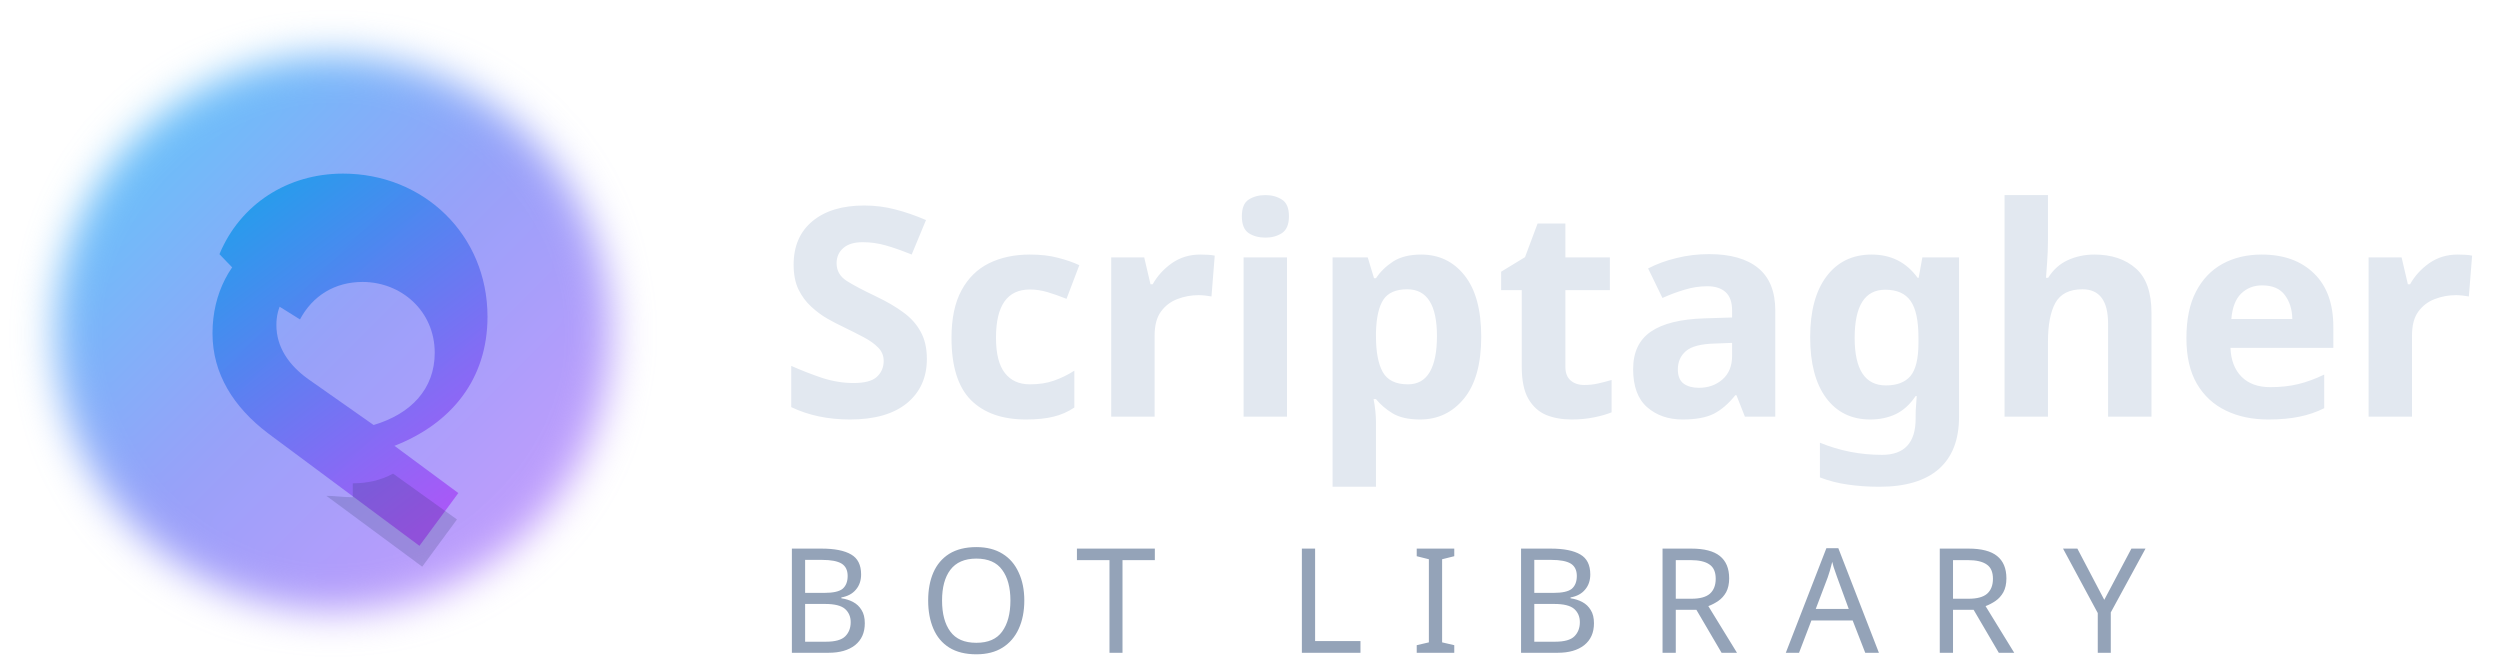
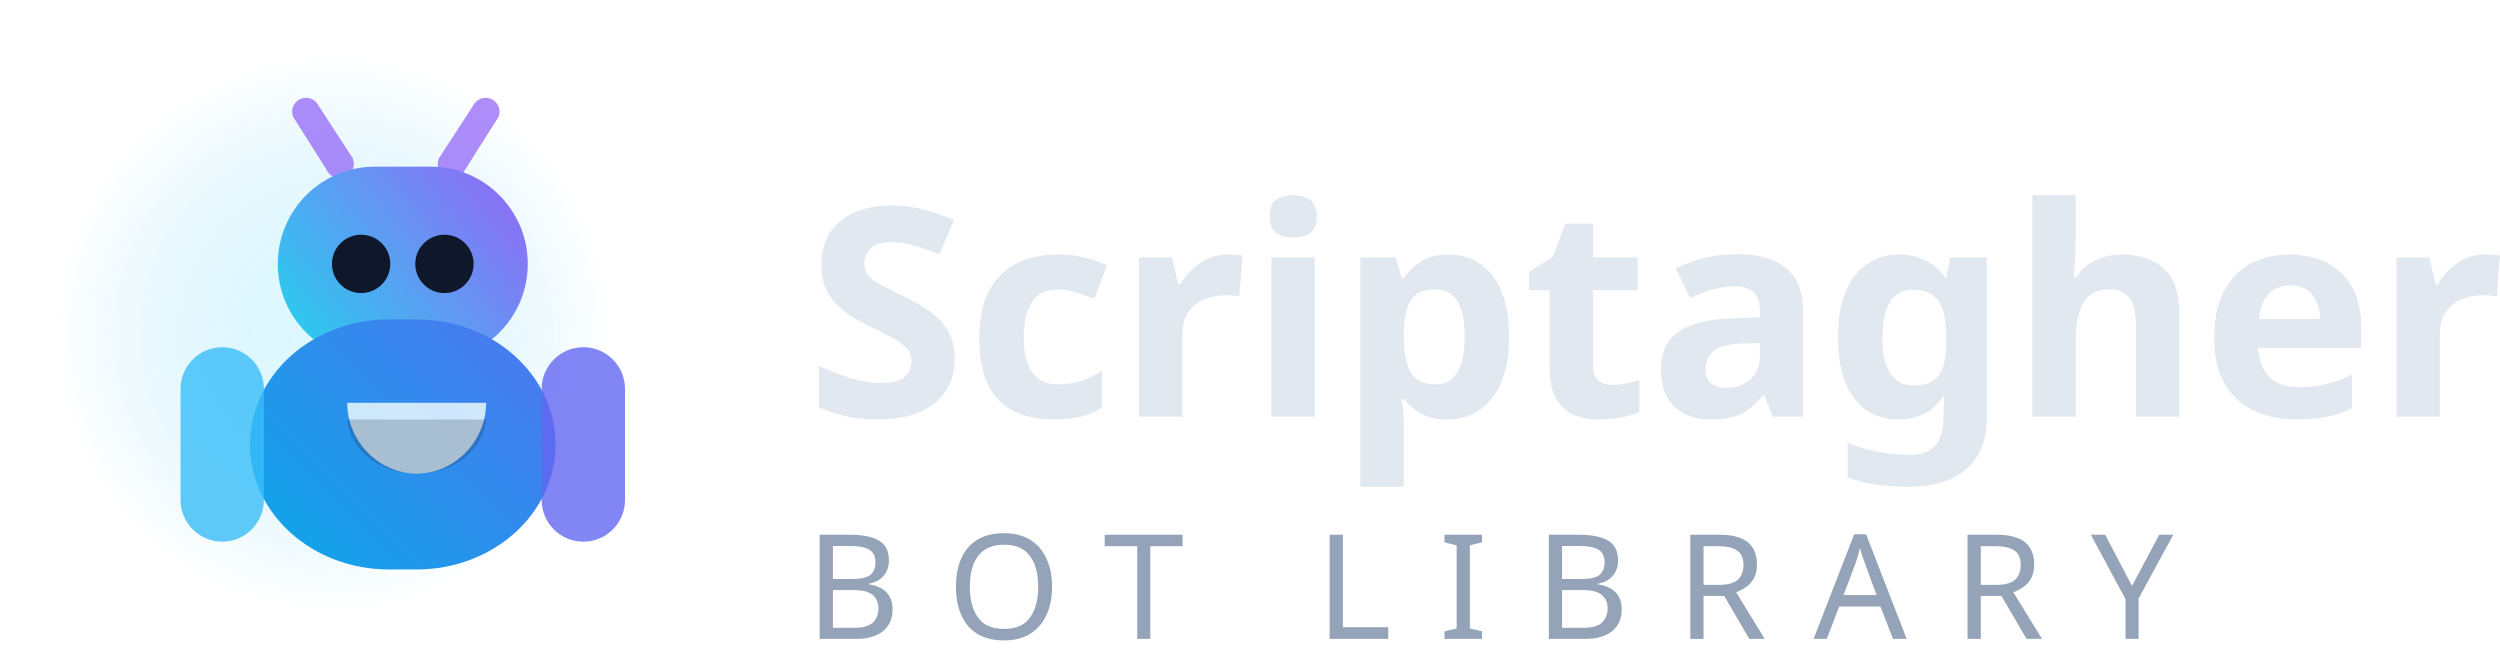
- <svg xmlns="http://www.w3.org/2000/svg" width="180" height="48" viewBox="0 0 180 48" fill="none" role="img" aria-labelledby="scriptagherLogoTitle">
+ <svg xmlns="http://www.w3.org/2000/svg" width="180" height="48" viewBox="0 0 180 48" fill="none" role="img" aria-labelledby="miniDroidLogoTitle miniDroidLogoDescription">
  <defs>
-     <linearGradient id="scriptagherOrb" x1="6" y1="6" x2="42" y2="42" gradientUnits="userSpaceOnUse">
-       <stop offset="0" stop-color="#38BDF8" />
-       <stop offset="0.5" stop-color="#818CF8" />
-       <stop offset="1" stop-color="#C084FC" />
+     <linearGradient id="miniDroidBody" x1="12" y1="34" x2="36" y2="10" gradientUnits="userSpaceOnUse">
+       <stop offset="0" stop-color="#0EA5E9" />
+       <stop offset="1" stop-color="#6366F1" />
    </linearGradient>
-     <linearGradient id="scriptagherTrail" x1="15" y1="12" x2="33" y2="36" gradientUnits="userSpaceOnUse">
-       <stop offset="0" stop-color="#0EA5E9" stop-opacity="0.95" />
-       <stop offset="1" stop-color="#A855F7" stop-opacity="0.95" />
+     <linearGradient id="miniDroidHead" x1="14" y1="22" x2="34" y2="6" gradientUnits="userSpaceOnUse">
+       <stop offset="0" stop-color="#22D3EE" />
+       <stop offset="1" stop-color="#A855F7" />
    </linearGradient>
-     <filter id="logoGlow" x="0" y="0" width="54" height="48" filterUnits="userSpaceOnUse" color-interpolation-filters="sRGB">
-       <feGaussianBlur in="SourceGraphic" stdDeviation="1.4" result="blur" />
-     </filter>
+     <radialGradient id="miniDroidGlow" cx="0" cy="0" r="1" gradientUnits="userSpaceOnUse" gradientTransform="matrix(20 0 0 20 24 24)">
+       <stop offset="0" stop-color="#A5F3FC" stop-opacity="0.85" />
+       <stop offset="1" stop-color="#38BDF8" stop-opacity="0" />
+     </radialGradient>
  </defs>
-   <g filter="url(#logoGlow)">
-     <circle cx="24" cy="24" r="20" fill="url(#scriptagherOrb)" opacity="0.82" />
+   <circle cx="24" cy="24" r="20" fill="url(#miniDroidGlow)" opacity="0.45" />
+   <g transform="translate(8 6)">
+     <path d="M15.5 6.2l-2.4-3.8a1 1 0 0 1 1.7-1l2.6 4a1 1 0 0 1-1.9 0.8z" fill="#8B5CF6" opacity="0.7" />
+     <path d="M25.5 6.2l2.4-3.8a1 1 0 0 0-1.7-1l-2.6 4a1 1 0 1 0 1.9 0.8z" fill="#8B5CF6" opacity="0.7" />
+     <rect x="12" y="6" width="18" height="14" rx="7" fill="url(#miniDroidHead)" />
+     <rect x="10" y="17" width="22" height="18" rx="10" fill="url(#miniDroidBody)" />
+     <rect x="5" y="19" width="6" height="14" rx="3" fill="#38BDF8" opacity="0.8" />
+     <rect x="31" y="19" width="6" height="14" rx="3" fill="#6366F1" opacity="0.8" />
+     <circle cx="18" cy="13" r="2.1" fill="#0F172A" />
+     <circle cx="24" cy="13" r="2.1" fill="#0F172A" />
+     <path d="M17 23c0 2.8 2.3 5.1 5 5.1s5-2.3 5-5.1h-10z" fill="#E0F2FE" opacity="0.9" />
+     <path d="M17 24.2h10c-.2 2.2-2.3 3.9-5 3.9s-4.8-1.7-5-3.9z" fill="#0F172A" opacity="0.2" />
  </g>
-   <path d="M15.8 18.3c1.5-3.6 4.9-5.8 8.9-5.8 5.8 0 10.4 4.4 10.4 10.3 0 4.5-2.6 7.7-6.7 9.3l4.6 3.4-2.8 3.8-10.9-8.1c-2.5-1.9-4-4.3-4-7.2 0-2.9 1.3-5.3 3.4-6.7l2.7 3.2c-0.9 0.6-1.5 1.6-1.5 2.9 0 1.6 0.9 2.9 2.3 3.9l4.7 3.3c2.7-0.8 4.4-2.6 4.4-5.2 0-3-2.4-5.1-5.2-5.1-2 0-3.6 1-4.5 2.7l-3.2-2z" fill="url(#scriptagherTrail)" />
-   <path d="M25.4 34.8c1 0 2-0.2 2.9-0.7l4.6 3.3-2.5 3.4-6.9-5.1c0.6 0 1.2 0.1 1.9 0.1z" fill="#1D2B53" opacity="0.18" />
-   <text x="56" y="30" fill="#E2E8F0" font-family="'Poppins', 'Segoe UI', sans-serif" font-weight="600" font-size="21">
+   <text x="58" y="30" fill="#E2E8F0" font-family="'Poppins', 'Segoe UI', sans-serif" font-weight="600" font-size="21">
    Scriptagher
  </text>
-   <text x="56" y="47" fill="#94A3B8" font-family="'Poppins', 'Segoe UI', sans-serif" font-weight="400" font-size="10.5" letter-spacing="0.32em">
+   <text x="58" y="46" fill="#94A3B8" font-family="'Poppins', 'Segoe UI', sans-serif" font-weight="400" font-size="10.5" letter-spacing="0.32em">
    BOT LIBRARY
  </text>
</svg>
